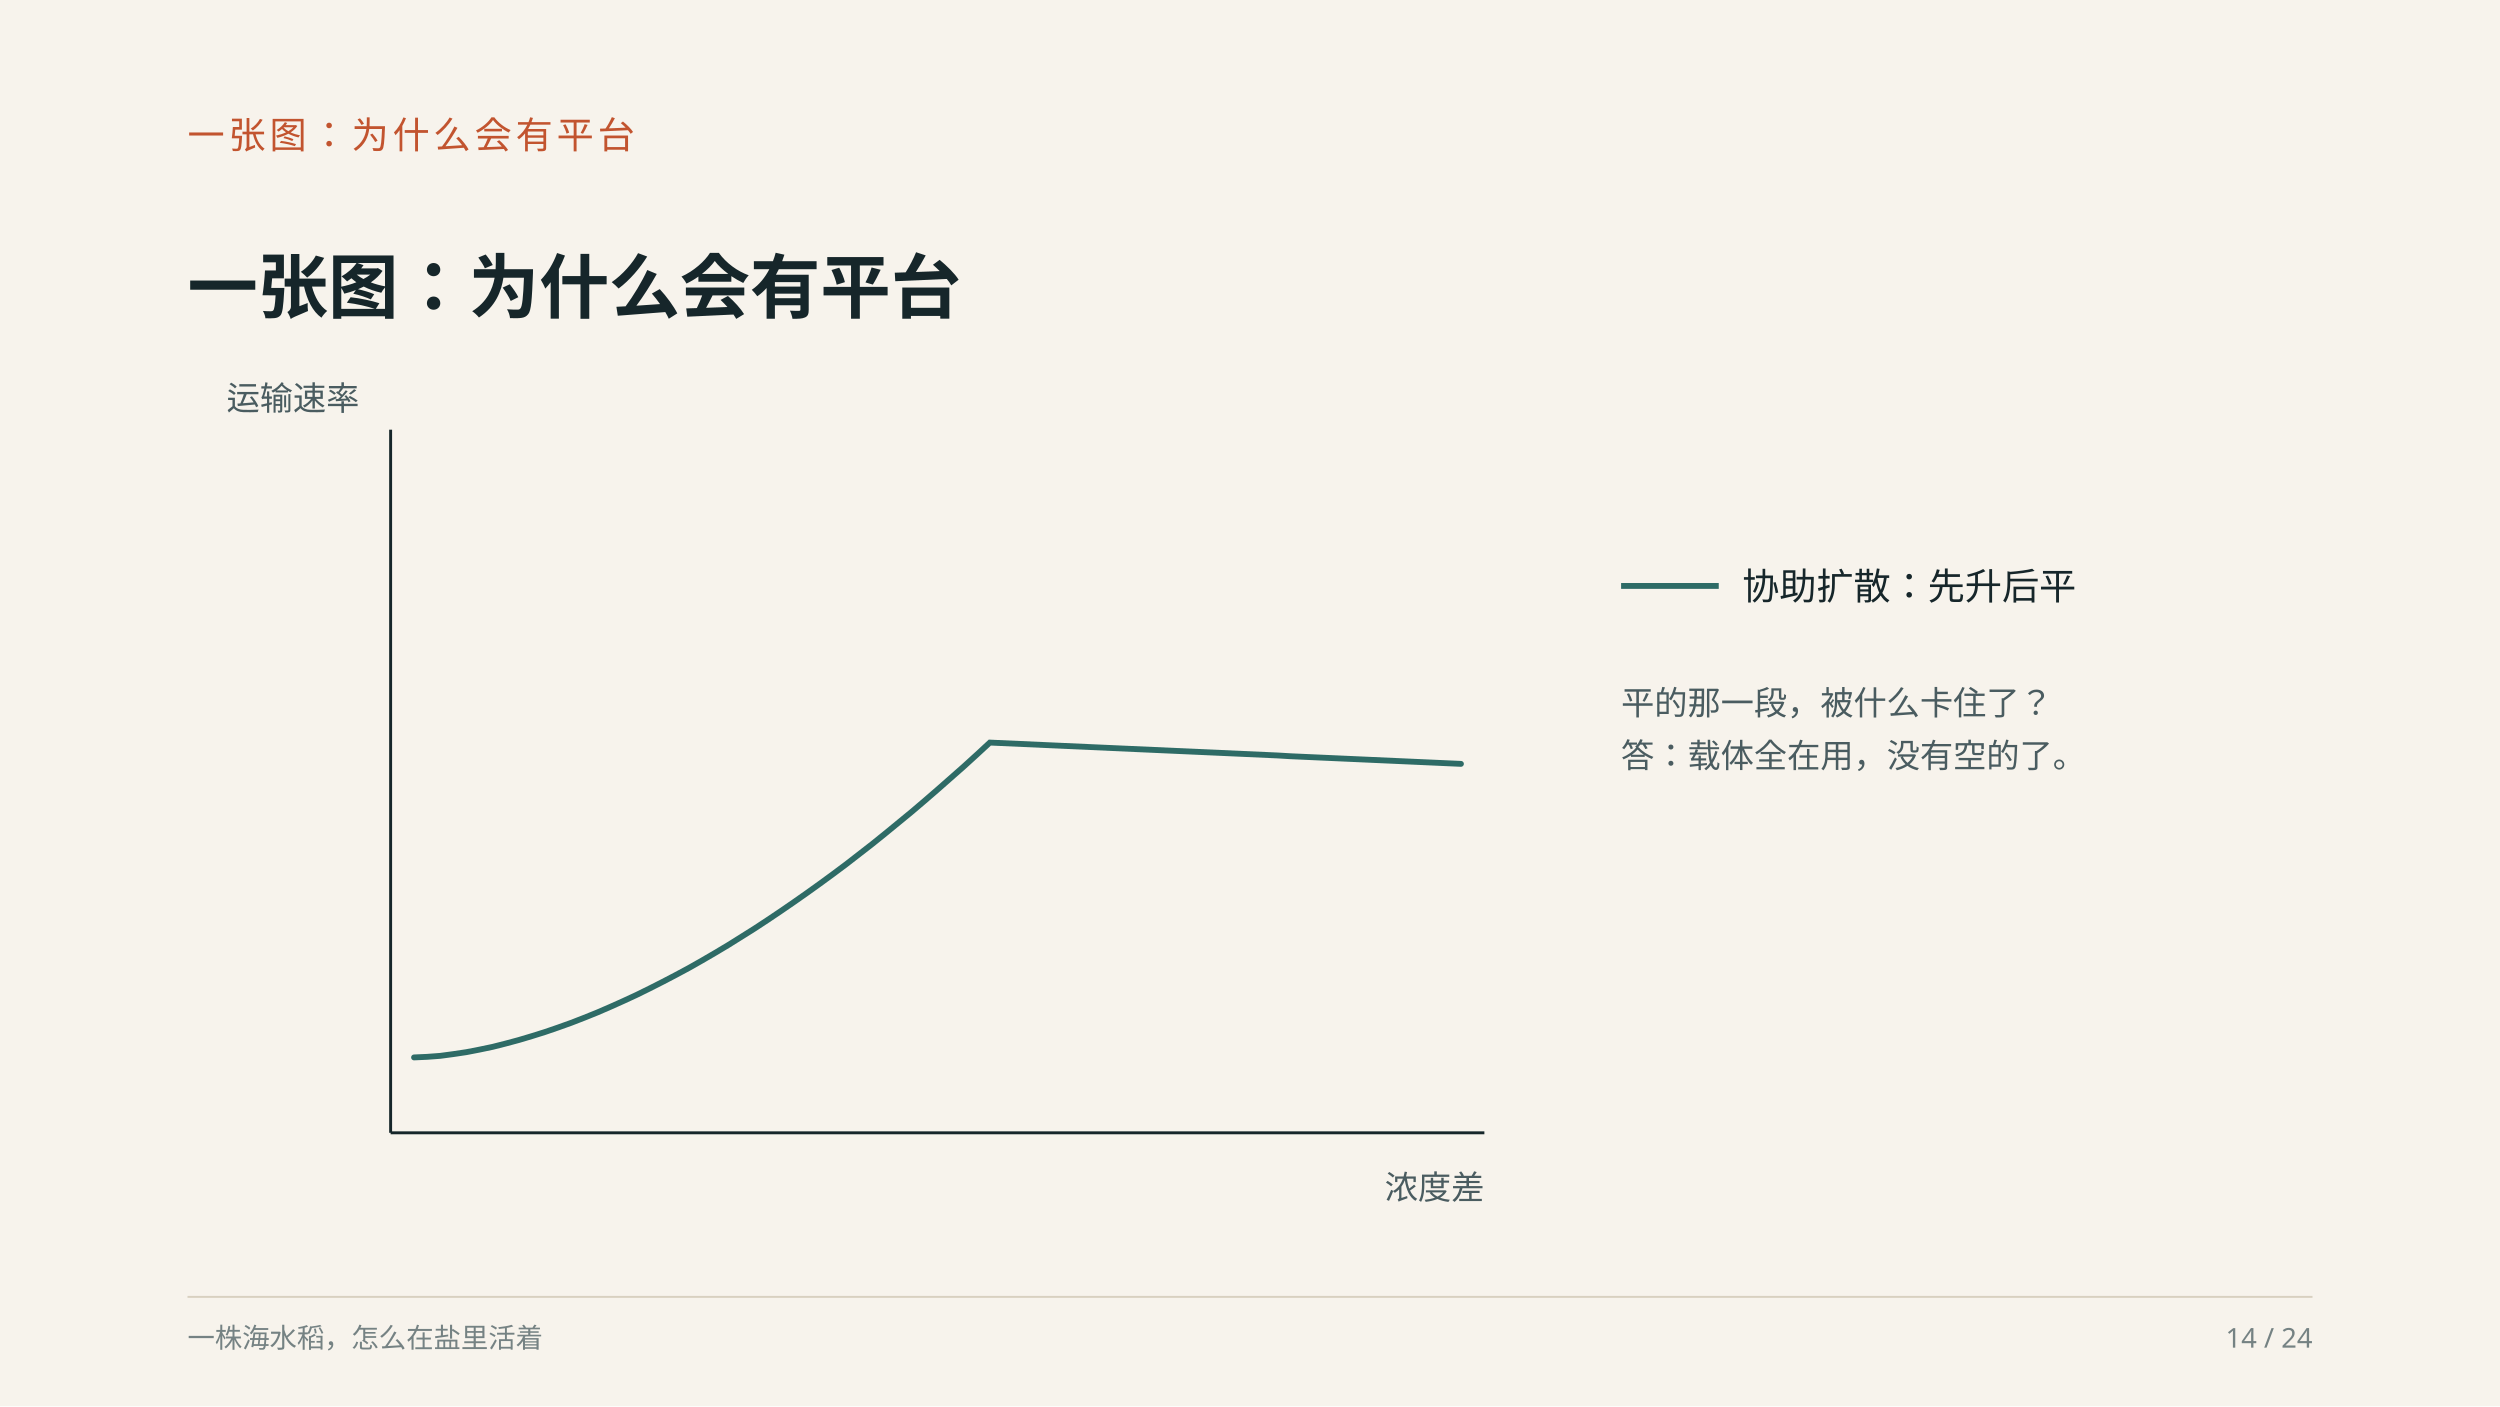
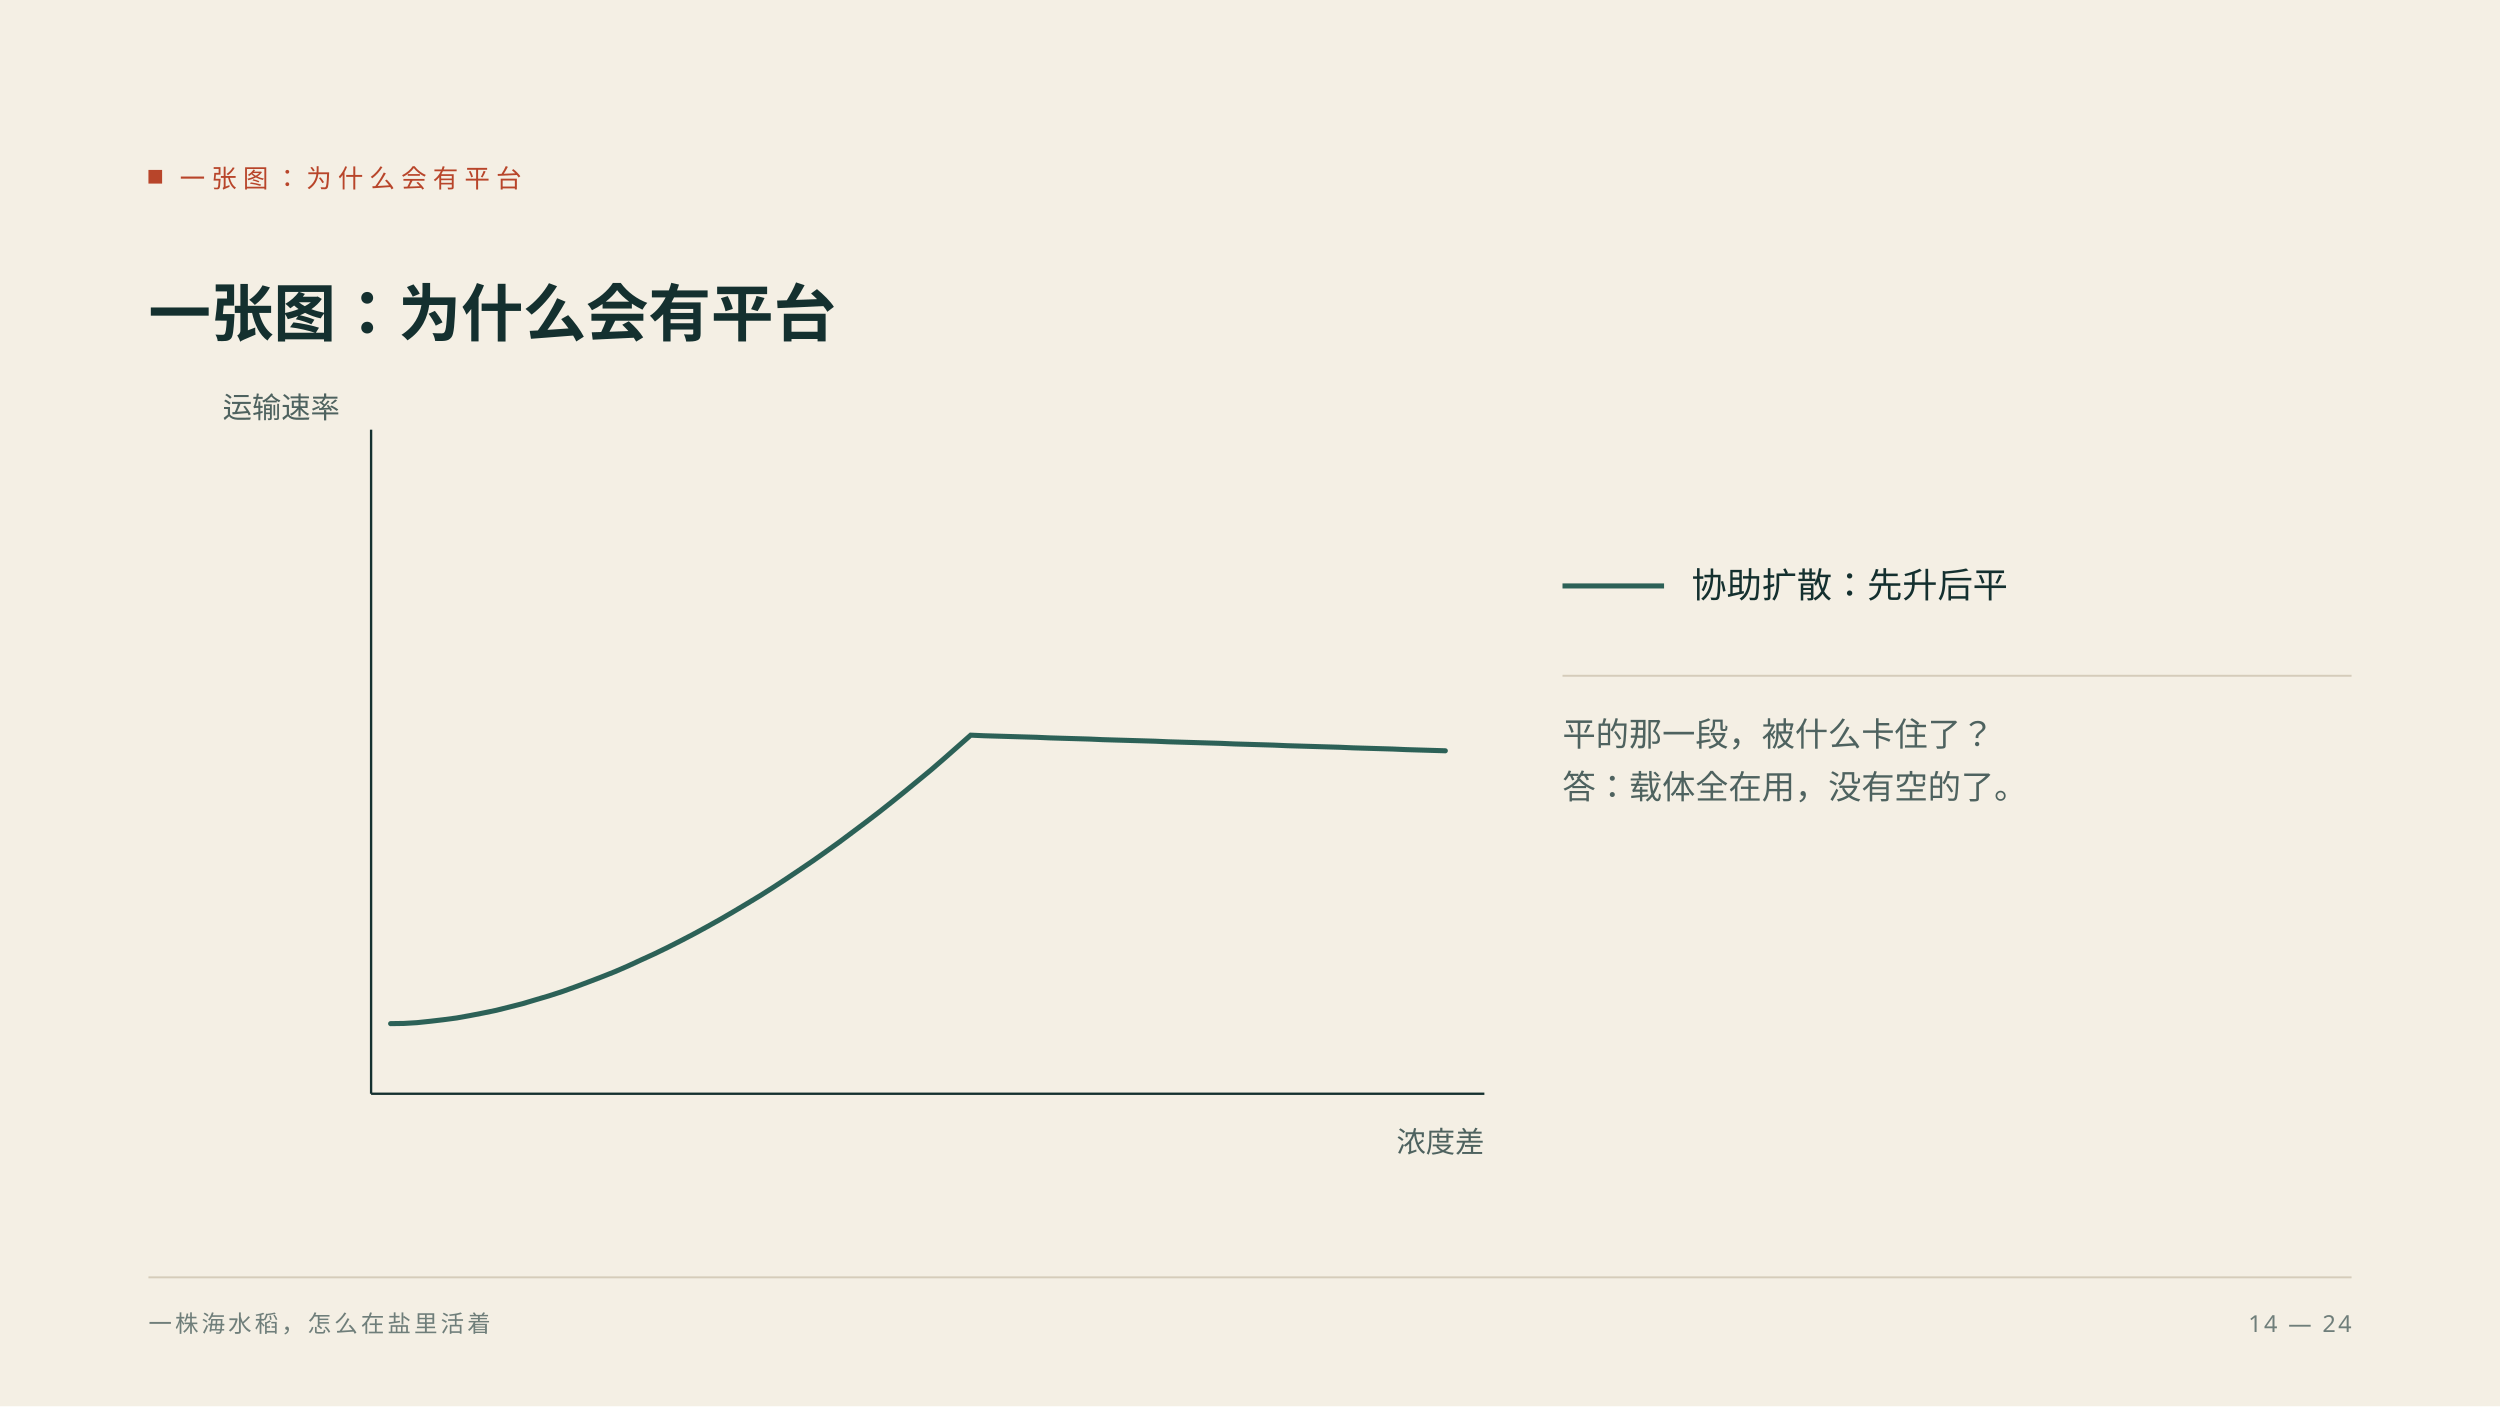
<svg xmlns="http://www.w3.org/2000/svg" lang="zh-CN" viewBox="0 0 1280 720" width="1280" height="720" font-family="PingFang SC, Microsoft YaHei, Noto Sans SC, sans-serif" data-pptx-page-role="content">
-   <rect x="0" y="0" width="1280" height="720" fill="#F7F3EC" id="bg" data-pptx-role="background" />
+   <rect x="0" y="0" width="1280" height="720" fill="#F4EFE4" id="bg" data-pptx-role="background" />
  <g id="content" data-pptx-bounds="0 0 1280 720">
-     <text x="96" y="76" font-size="19" font-weight="500" fill="#C2542F" letter-spacing="2">一张图：为什么会有平台</text>
-     <text x="96" y="160" font-family="Songti SC, STSong, SimSun, serif" font-size="36" font-weight="700" fill="#16262A">一张图：为什么会有平台</text>
-     <line x1="200" y1="220" x2="200" y2="580" stroke="#16262A" stroke-width="1.5" />
-     <line x1="200" y1="580" x2="760" y2="580" stroke="#16262A" stroke-width="1.5" />
-     <text x="184" y="210" font-size="17" font-weight="400" fill="#4A5C60" text-anchor="end">运输速率</text>
-     <text x="760" y="614" font-size="17" font-weight="400" fill="#4A5C60" text-anchor="end">浓度差</text>
-     <path d="M212.0,541.4 L218.7,541.1 L225.4,540.6 L232.1,539.7 L238.8,538.7 L245.5,537.4 L252.2,536.0 L258.9,534.3 L265.6,532.5 L272.3,530.5 L279.0,528.4 L285.7,526.1 L292.4,523.7 L299.1,521.1 L305.8,518.4 L312.5,515.5 L319.2,512.5 L325.9,509.4 L332.6,506.1 L339.3,502.7 L346.0,499.2 L352.7,495.6 L359.4,491.8 L366.1,487.9 L372.8,483.9 L379.5,479.7 L386.2,475.5 L392.9,471.1 L399.6,466.6 L406.3,462.0 L413.0,457.3 L419.7,452.5 L426.4,447.6 L433.1,442.6 L439.8,437.4 L446.5,432.2 L453.2,426.8 L459.9,421.3 L466.6,415.8 L473.3,410.1 L480.0,404.3 L486.7,398.4 L493.4,392.5 L500.1,386.4 L506.8,380.2 L513.5,380.5 L520.2,380.8 L526.9,381.1 L533.6,381.4 L540.3,381.7 L547.0,382.0 L553.7,382.3 L560.4,382.6 L567.1,382.9 L573.8,383.2 L580.5,383.5 L587.2,383.8 L593.9,384.1 L600.6,384.4 L607.3,384.7 L614.0,385.0 L620.7,385.3 L627.4,385.6 L634.1,385.9 L640.8,386.2 L647.5,386.5 L654.2,386.8 L660.9,387.2 L667.6,387.5 L674.3,387.8 L681.0,388.1 L687.7,388.4 L694.4,388.7 L701.1,389.0 L707.8,389.3 L714.5,389.6 L721.2,389.9 L727.9,390.2 L734.6,390.5 L741.3,390.8 L748.0,391.1" fill="none" stroke="#2E6B66" stroke-width="3" stroke-linecap="round" />
-     <line x1="830" y1="300" x2="880" y2="300" stroke="#2E6B66" stroke-width="3" />
-     <text x="892" y="307" font-size="19" font-weight="400" fill="#16262A">协助扩散：先升后平</text>
-     <text x="830" y="366" font-size="17" font-weight="400" fill="#4A5C60">平的那一段，被什么卡住了？</text>
-     <text x="830" y="393" font-size="17" font-weight="400" fill="#4A5C60">答：载体全在用，没有空的了。</text>
-     <line x1="96" y1="664" x2="1184" y2="664" stroke="#D8D0C0" stroke-width="1" />
-     <text x="96" y="690" font-size="14" font-weight="400" fill="#4A5C60" fill-opacity="0.75">一株海水稻，怎么在盐里活着</text>
-     <text x="1184" y="690" font-size="14" font-weight="400" fill="#4A5C60" text-anchor="end" fill-opacity="0.75">14 / 24</text>
+     <rect x="76" y="87" width="7" height="7" fill="#B8452A" />
+     <text x="92" y="96" font-size="13" font-weight="500" fill="#B8452A" letter-spacing="3.2">一张图：为什么会有平台</text>
+     <text x="76" y="172" font-family="Songti SC, STSong, SimSun, serif" font-size="32" font-weight="700" fill="#14302F">一张图：为什么会有平台</text>
+     <line x1="190" y1="220" x2="190" y2="560" stroke="#14302F" stroke-width="1.2" />
+     <line x1="190" y1="560" x2="760" y2="560" stroke="#14302F" stroke-width="1.2" />
+     <text x="174" y="214" font-size="15" font-weight="400" fill="#4E625F" text-anchor="end">运输速率</text>
+     <text x="760" y="590" font-size="15" font-weight="400" fill="#4E625F" text-anchor="end">浓度差</text>
+     <path d="M200.0,524.1 L206.8,524.0 L213.5,523.6 L220.2,522.9 L227.0,522.1 L233.8,521.2 L240.5,520.0 L247.2,518.7 L254.0,517.3 L260.8,515.6 L267.5,513.9 L274.2,511.9 L281.0,509.9 L287.8,507.7 L294.5,505.3 L301.2,502.8 L308.0,500.2 L314.8,497.5 L321.5,494.6 L328.2,491.5 L335.0,488.4 L341.8,485.1 L348.5,481.7 L355.2,478.2 L362.0,474.5 L368.8,470.7 L375.5,466.8 L382.2,462.8 L389.0,458.7 L395.8,454.4 L402.5,450.0 L409.2,445.5 L416.0,440.9 L422.8,436.1 L429.5,431.3 L436.2,426.3 L443.0,421.2 L449.8,416.0 L456.5,410.7 L463.2,405.3 L470.0,399.7 L476.8,394.1 L483.5,388.3 L490.2,382.4 L497.0,376.4 L503.8,376.7 L510.5,376.9 L517.2,377.1 L524.0,377.3 L530.8,377.5 L537.5,377.8 L544.2,378.0 L551.0,378.2 L557.8,378.4 L564.5,378.7 L571.2,378.9 L578.0,379.1 L584.8,379.3 L591.5,379.5 L598.2,379.8 L605.0,380.0 L611.8,380.2 L618.5,380.4 L625.2,380.6 L632.0,380.9 L638.8,381.1 L645.5,381.3 L652.2,381.5 L659.0,381.8 L665.8,382.0 L672.5,382.2 L679.2,382.4 L686.0,382.6 L692.8,382.9 L699.5,383.1 L706.2,383.3 L713.0,383.5 L719.8,383.8 L726.5,384.0 L733.2,384.2 L740.0,384.4" fill="none" stroke="#2C6157" stroke-width="2.6" stroke-linecap="round" />
+     <line x1="800" y1="300" x2="852" y2="300" stroke="#2C6157" stroke-width="2.6" />
+     <text x="866" y="306" font-size="18" font-weight="400" fill="#14302F">协助扩散：先升后平</text>
+     <line x1="800" y1="346" x2="1204" y2="346" stroke="#D5CCBA" stroke-width="1" />
+     <text x="800" y="382" font-size="17" font-weight="400" fill="#4E625F">平的那一段，被什么卡住了？</text>
+     <text x="800" y="409" font-size="17" font-weight="400" fill="#4E625F">答：载体全在用，没有空的了。</text>
+     <line x1="76" y1="654" x2="1204" y2="654" stroke="#D5CCBA" stroke-width="1" />
+     <text x="76" y="682" font-size="12" font-weight="400" fill="#4E625F" letter-spacing="1.6" fill-opacity="0.8">一株海水稻，怎么在盐里活着</text>
+     <text x="1204" y="682" font-size="12" font-weight="400" fill="#4E625F" text-anchor="end" letter-spacing="1.2" fill-opacity="0.8">14 — 24</text>
  </g>
</svg>
